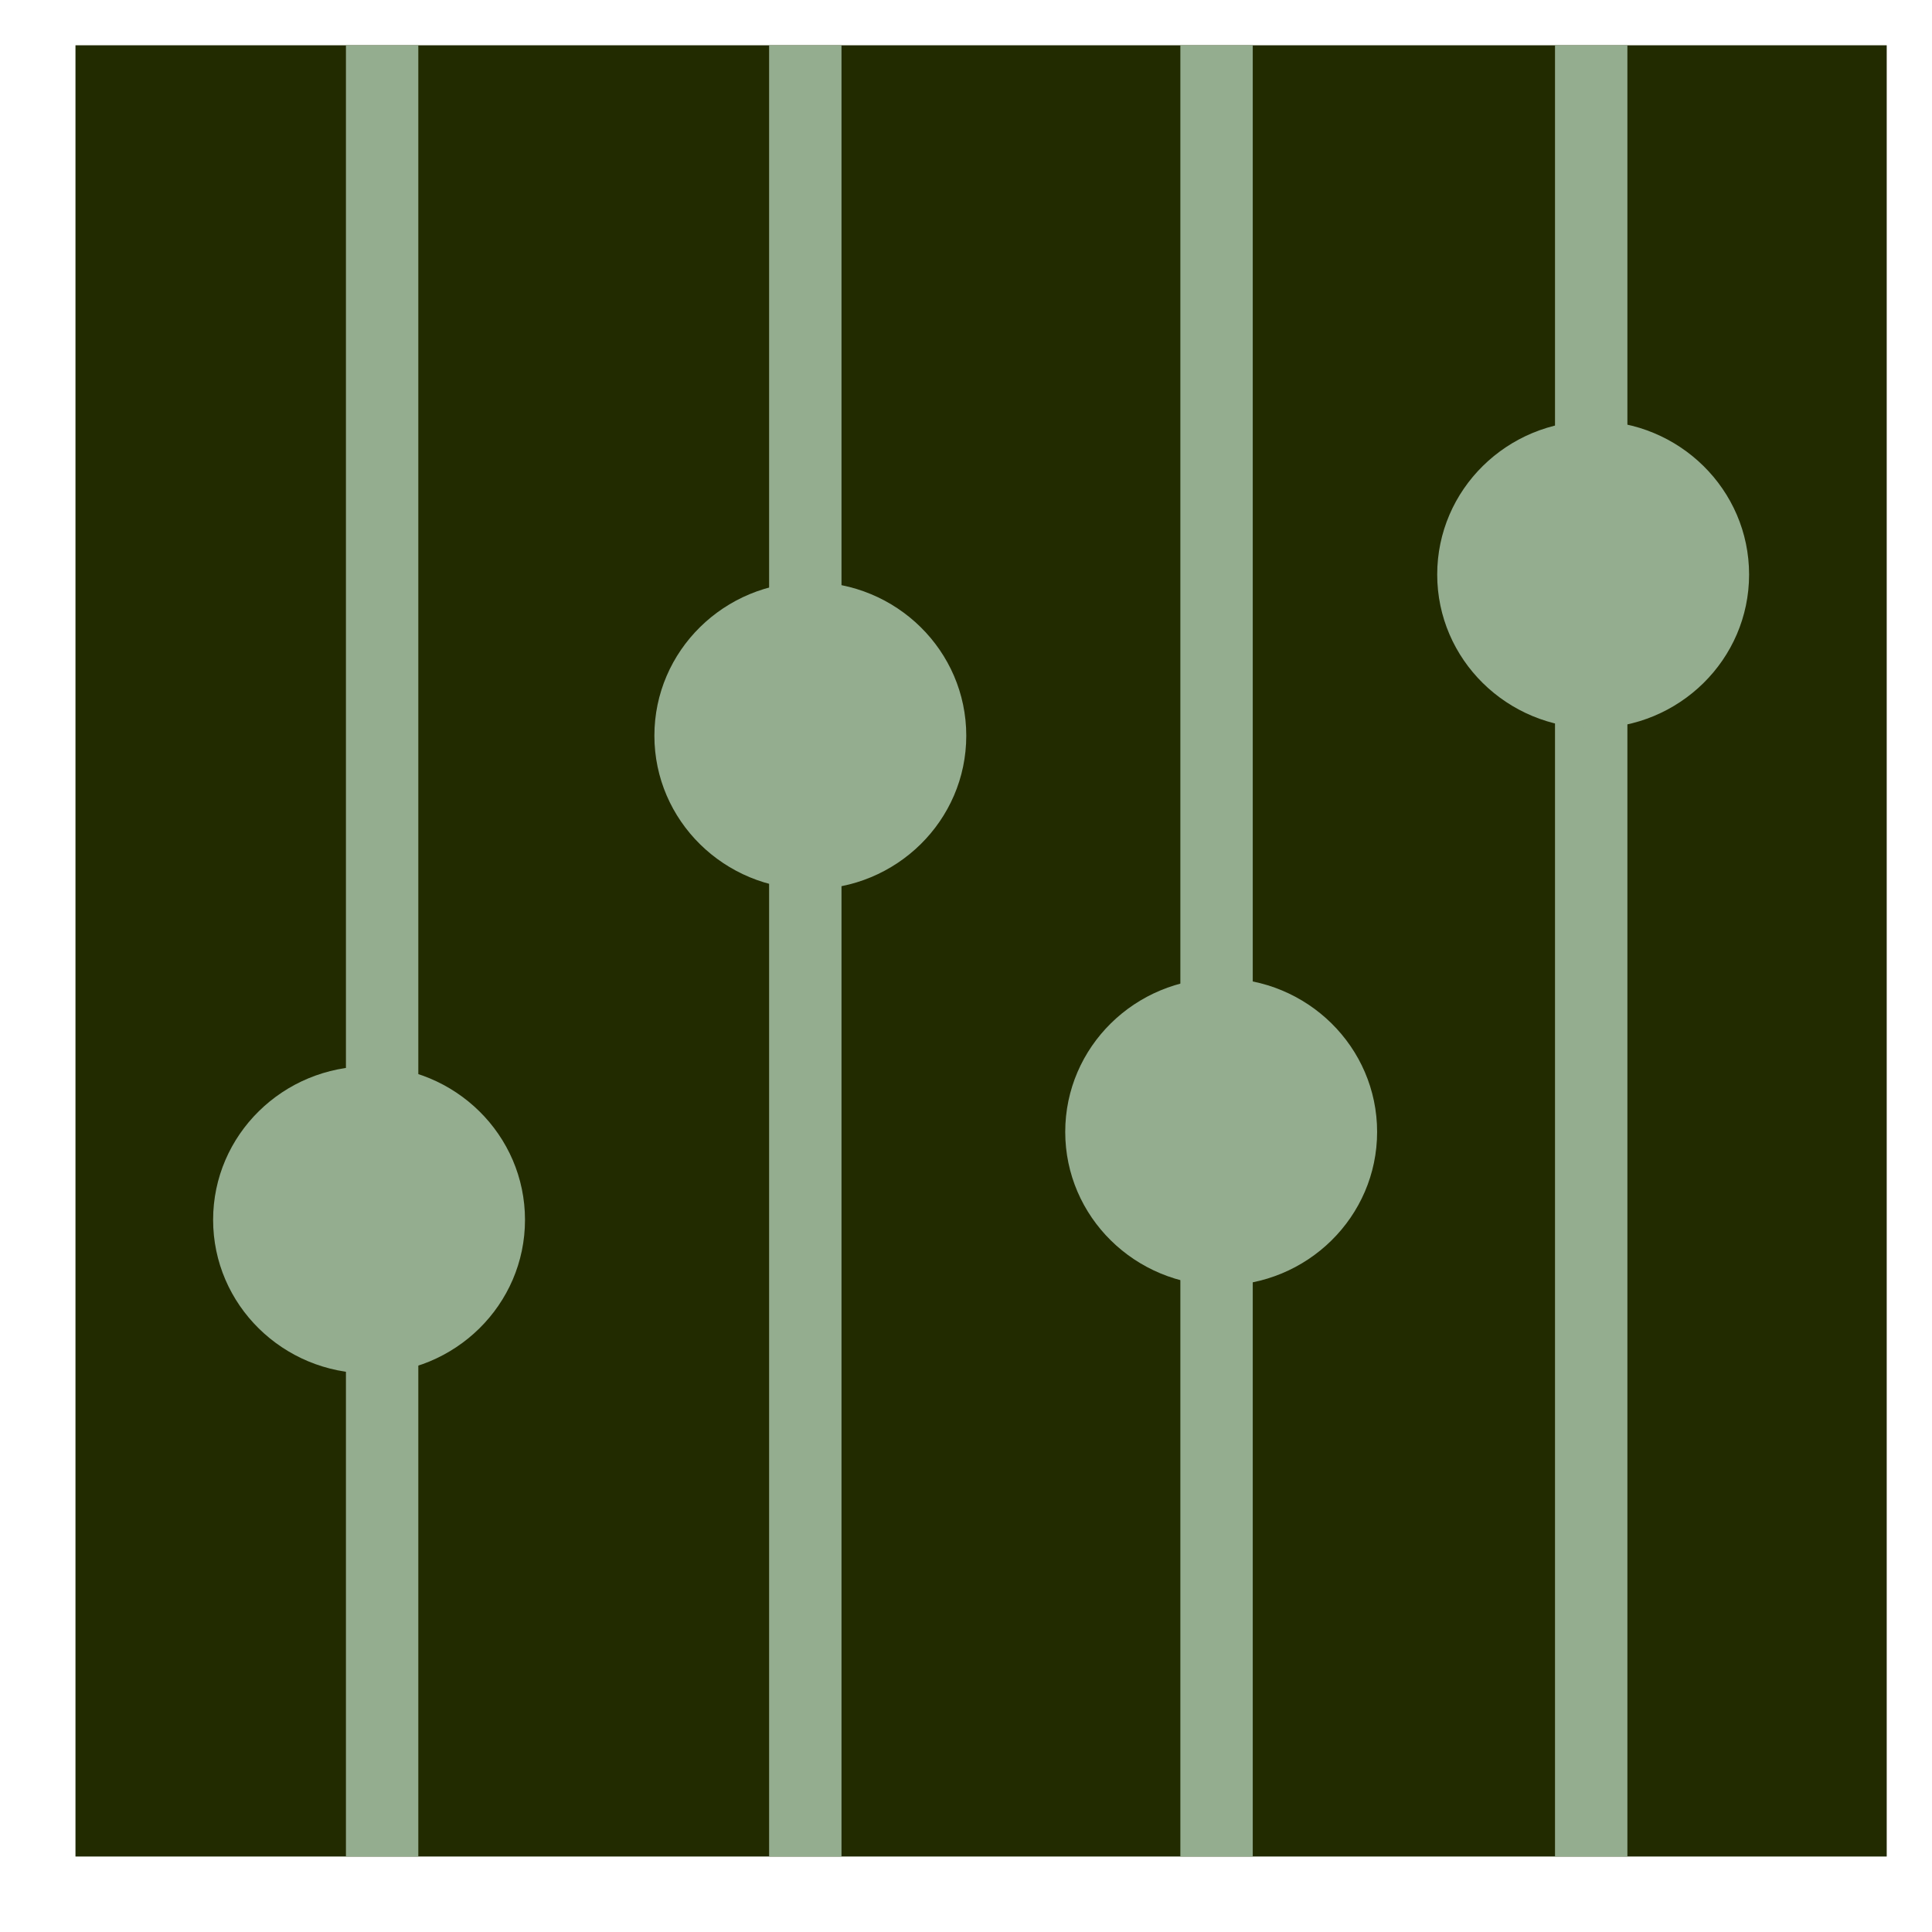
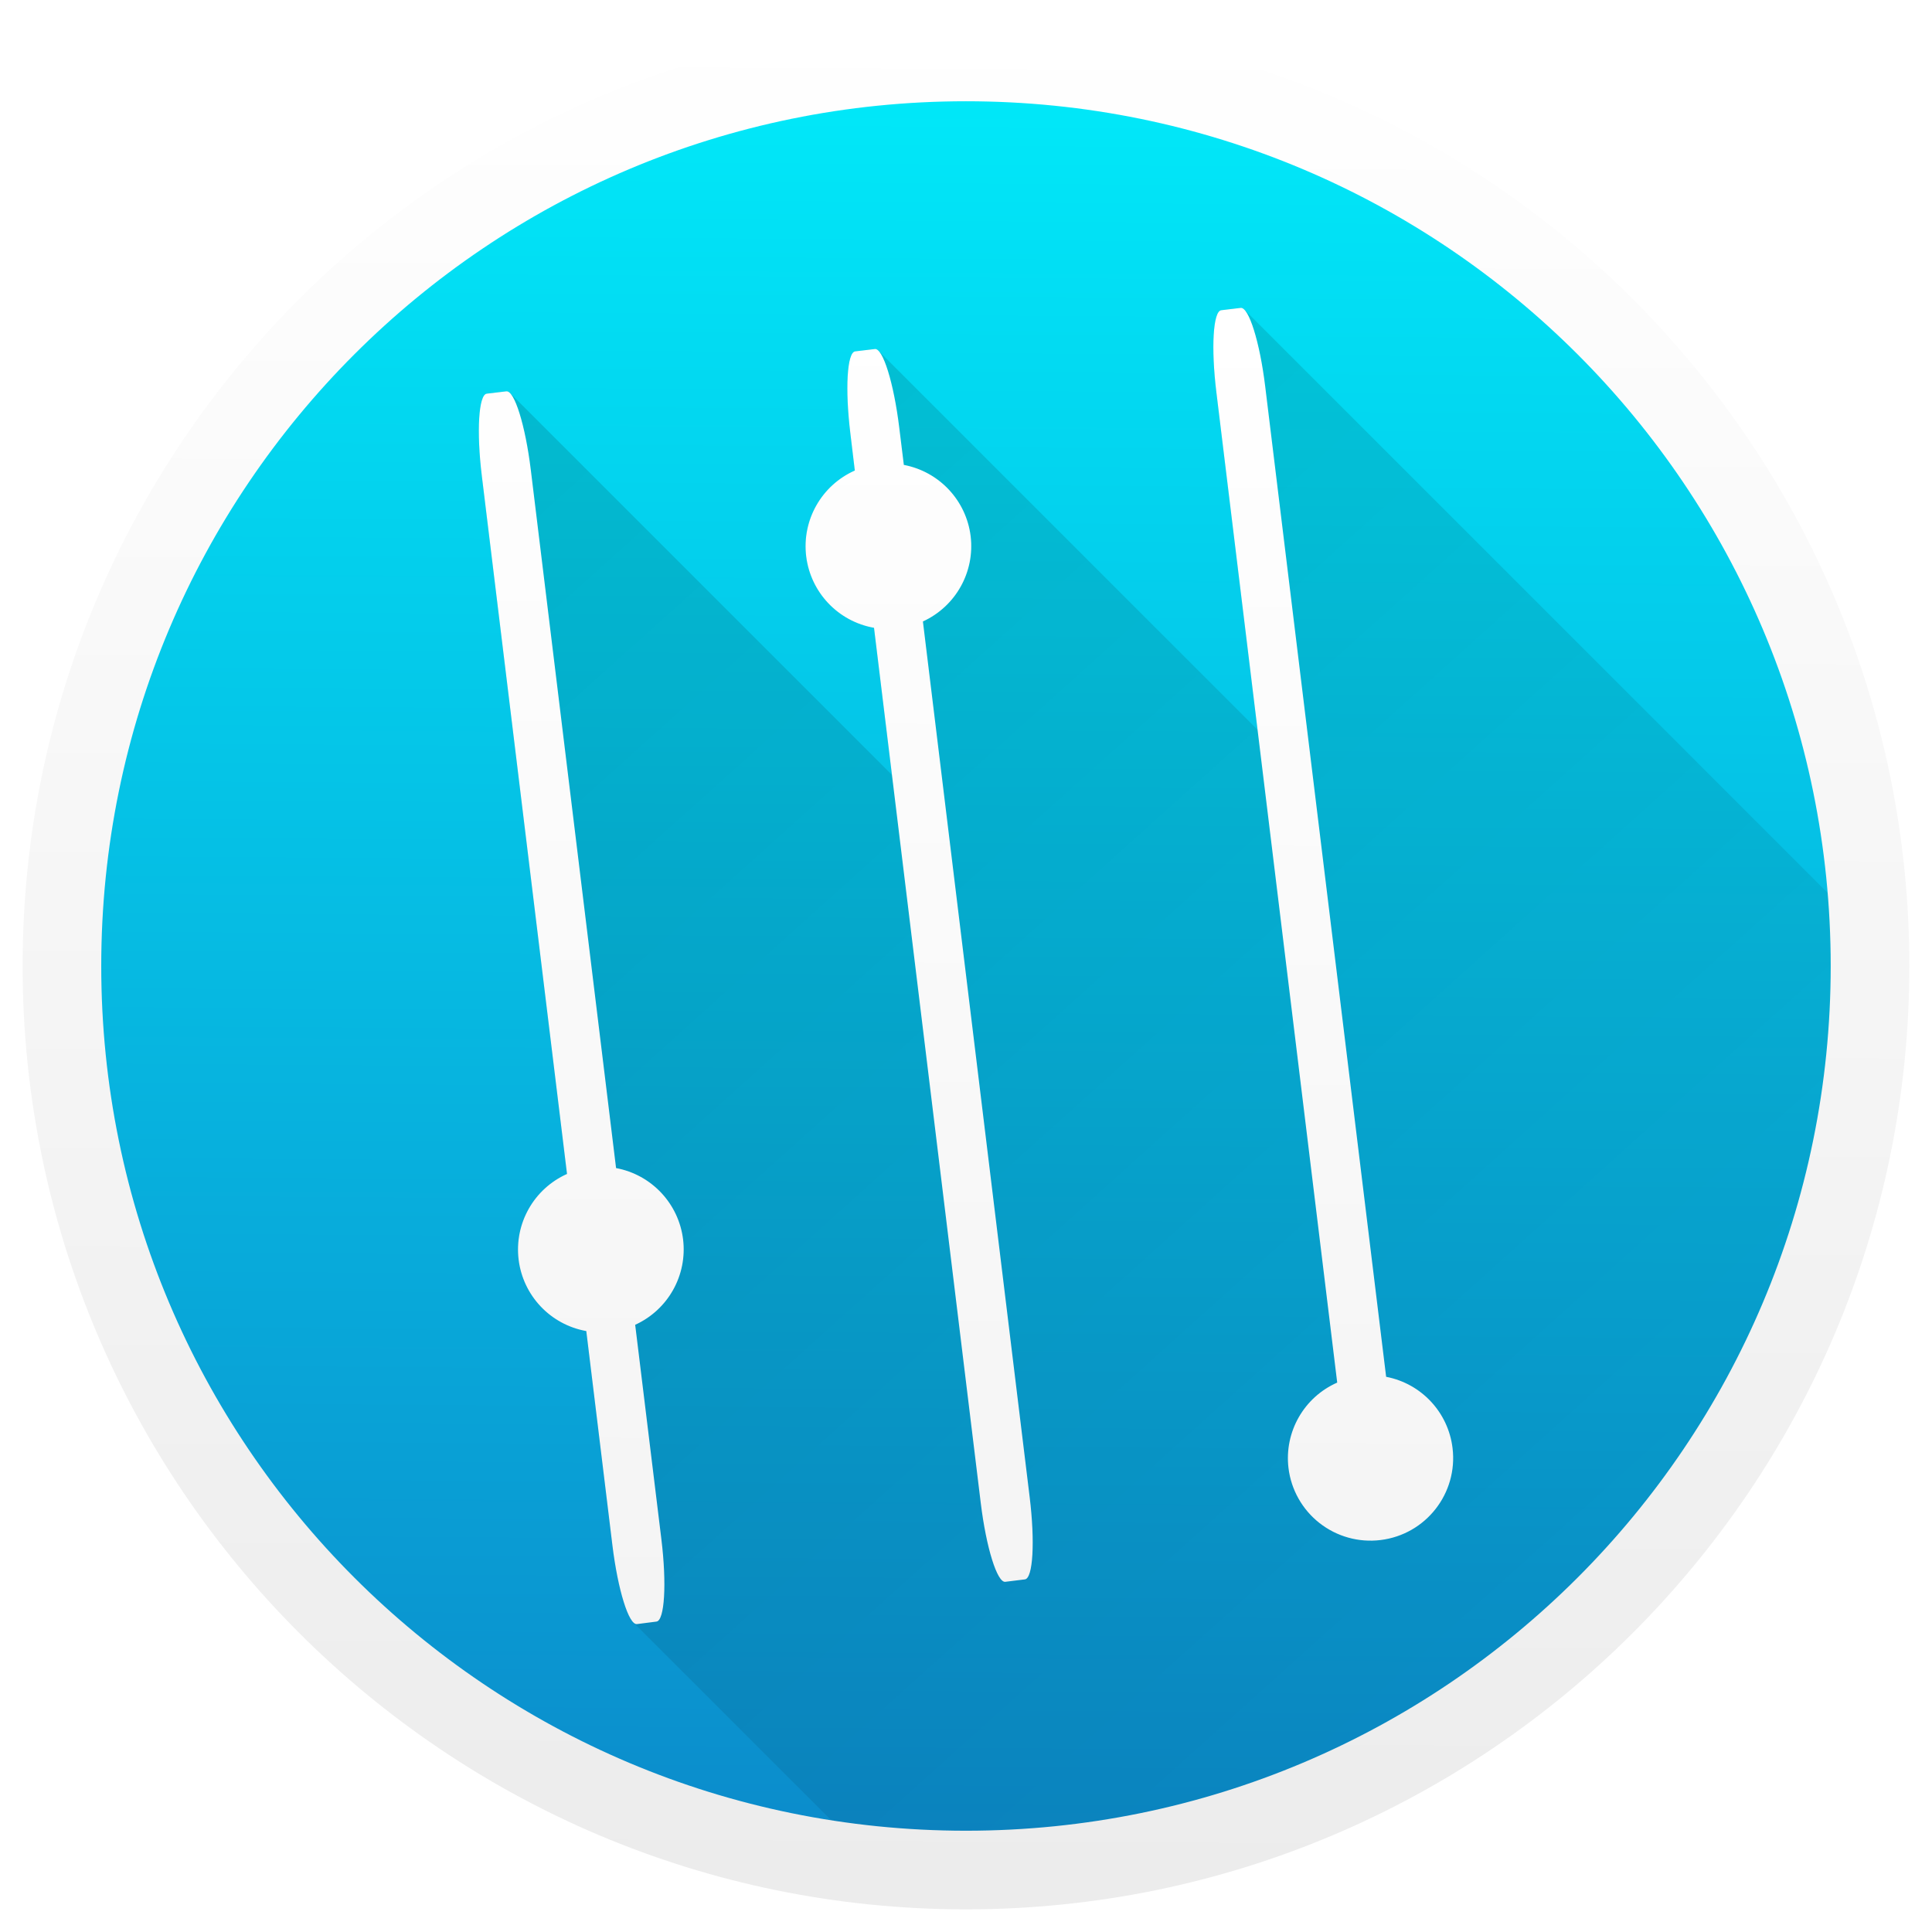
- <svg xmlns="http://www.w3.org/2000/svg" width="512" height="512" viewBox="0 0 135.467 135.467" version="1.1" id="svg8">
-   <defs id="defs2">
-     <marker orient="auto" refY="0.0" refX="0.0" id="marker4938" style="overflow:visible">
-       <path id="path4936" d="M 0.0,0.0 L 5.0,-5.0 L -12.5,0.0 L 5.0,5.0 L 0.0,0.0 z " style="fill-rule:evenodd;stroke:none;stroke-width:1pt;stroke-opacity:1;fill:#222b00;fill-opacity:1" transform="scale(0.8) translate(12.5,0)" />
-     </marker>
-     <marker orient="auto" refY="0.0" refX="0.0" id="marker4910" style="overflow:visible">
-       <path id="path4908" d="M 0.0,0.0 L 5.0,-5.0 L -12.5,0.0 L 5.0,5.0 L 0.0,0.0 z " style="fill-rule:evenodd;stroke:none;stroke-width:1pt;stroke-opacity:1;fill:#222b00;fill-opacity:1" transform="scale(0.8) translate(12.5,0)" />
-     </marker>
-     <marker orient="auto" refY="0.0" refX="0.0" id="Arrow2Lstart" style="overflow:visible">
-       <path id="path4530" style="fill-rule:evenodd;stroke-width:0.625;stroke-linejoin:round;stroke:none;stroke-opacity:1;fill:#222b00;fill-opacity:1" d="M 8.719,4.034 L -2.207,0.016 L 8.719,-4.002 C 6.973,-1.63 6.983,1.616 8.719,4.034 z " transform="scale(1.1) translate(1,0)" />
-     </marker>
-     <marker orient="auto" refY="0.0" refX="0.0" id="Arrow1Lstart" style="overflow:visible">
-       <path id="path4512" d="M 0.0,0.0 L 5.0,-5.0 L -12.5,0.0 L 5.0,5.0 L 0.0,0.0 z " style="fill-rule:evenodd;stroke:none;stroke-width:1pt;stroke-opacity:1;fill:#222b00;fill-opacity:1" transform="scale(0.8) translate(12.5,0)" />
-     </marker>
-   </defs>
-   <g id="layer1" transform="translate(0,-161.5333)">
-     <rect style="opacity:1;fill:#222b00;fill-opacity:1;stroke:none;stroke-width:1.105;stroke-miterlimit:4;stroke-dasharray:none;stroke-opacity:1" id="rect4737" width="127" height="127" x="5.292" y="164.708" />
-     <g id="g4707" transform="matrix(1.602088,0,0,1.5,138.7059,-82.35417)" style="fill:#94ad8f;fill-opacity:1">
-       <rect y="164.708" x="-71.438" height="84.667" width="3.168" id="rect4589" style="opacity:1;fill:#94ad8f;fill-opacity:1;stroke:none;stroke-width:0.475;stroke-miterlimit:4;stroke-dasharray:none;stroke-opacity:1" />
-       <ellipse ry="7.179" rx="6.825" cy="219.614" cx="-70.426" id="path4622" style="opacity:1;fill:#94ad8f;fill-opacity:1;stroke:none;stroke-width:1.4;stroke-miterlimit:4;stroke-dasharray:none;stroke-opacity:1" />
-       <rect y="164.708" x="-52.917" height="84.667" width="3.168" id="rect4589-7" style="opacity:1;fill:#94ad8f;fill-opacity:1;stroke:none;stroke-width:0.475;stroke-miterlimit:4;stroke-dasharray:none;stroke-opacity:1" />
-       <rect y="164.708" x="-34.918" height="84.667" width="3.168" id="rect4589-7-3" style="opacity:1;fill:#94ad8f;fill-opacity:1;stroke:none;stroke-width:0.475;stroke-miterlimit:4;stroke-dasharray:none;stroke-opacity:1" />
-       <rect y="164.708" x="-18.521" height="84.667" width="3.168" id="rect4589-7-3-5" style="opacity:1;fill:#94ad8f;fill-opacity:1;stroke:none;stroke-width:0.475;stroke-miterlimit:4;stroke-dasharray:none;stroke-opacity:1" />
-       <ellipse ry="7.179" rx="6.825" cy="196.981" cx="-51.113" id="path4622-6" style="opacity:1;fill:#94ad8f;fill-opacity:1;stroke:none;stroke-width:1.4;stroke-miterlimit:4;stroke-dasharray:none;stroke-opacity:1" />
-       <ellipse ry="7.179" rx="6.825" cy="215.502" cx="-33.132" id="path4622-2" style="opacity:1;fill:#94ad8f;fill-opacity:1;stroke:none;stroke-width:1.4;stroke-miterlimit:4;stroke-dasharray:none;stroke-opacity:1" />
-       <ellipse ry="7.179" rx="6.825" cy="189.448" cx="-16.852" id="path4622-9" style="opacity:1;fill:#94ad8f;fill-opacity:1;stroke:none;stroke-width:1.4;stroke-miterlimit:4;stroke-dasharray:none;stroke-opacity:1" />
-     </g>
+ <svg xmlns="http://www.w3.org/2000/svg" xmlns:xlink="http://www.w3.org/1999/xlink" height="512" width="512">
+   <linearGradient id="a" gradientUnits="userSpaceOnUse" x1="409.397" x2="409.697" xlink:href="#f" y1="546.319" y2="501.277">
+     <stop offset="0" stop-color="#0c89ca" />
+     <stop offset="1" stop-color="#00ebfa" />
+   </linearGradient>
+   <linearGradient id="b" gradientUnits="userSpaceOnUse" x1="407.829" x2="408.066" xlink:href="#f" y1="546.344" y2="500.72" />
+   <linearGradient id="c" gradientUnits="userSpaceOnUse" x1="409.397" x2="409.697" xlink:href="#a" y1="546.319" y2="501.277" />
+   <linearGradient id="d" gradientUnits="userSpaceOnUse" x1="13.28" x2="38.029" y1="10.598" y2="38.117">
+     <stop offset="0" stop-opacity=".137" />
+     <stop offset="1" stop-opacity=".059" />
+   </linearGradient>
+   <linearGradient id="e" gradientUnits="userSpaceOnUse" x1="409.827" x2="410.06" y1="539.741" y2="507.724">
+     <stop offset="0" stop-color="#f4f4f4" />
+     <stop offset="1" stop-color="#fff" />
+   </linearGradient>
+   <linearGradient id="f">
+     <stop offset="0" stop-color="#ececec" />
+     <stop offset="1" stop-color="#fff" />
+   </linearGradient>
+   <g transform="matrix(10.86956 0 0 10.86956 -4184.994 -5437.456)">
+     <rect fill="url(#c)" height="45.042" ry="22.521" width="45.042" x="386.051" y="501.277" />
+     <path d="m30.406 8.652-.453.055c-.189.023-.24.876-.113 1.912l.961 7.875-8.844-8.844c-.002-.002-.004-.002-.006-.004-.027-.025-.053-.038-.078-.035l-.457.055c-.19.024-.238.879-.111 1.918l.104.861c-.777.345-1.238 1.156-1.135 2 .103.843.745 1.52 1.582 1.668l.418 3.432-8.908-8.908c-.002-.002-.004-.002-.006-.004-.027-.025-.053-.038-.078-.035l-.457.055c-.19.023-.242.879-.115 1.918l1.986 16.279c-.774.346-1.232 1.156-1.129 1.998.104.841.744 1.517 1.578 1.666l.609 4.998c.05.413.122.771.201 1.076.014.053.025.108.039.156.019.066.039.119.059.176.031.088.061.163.092.225.029.058.058.115.086.146.003.004.006.014.01.018l.006.004c.002.002.004.004.006.006l6.547 6.547c4.085-.664 10.584-2.156 14.821-5.862 4.882-4.27 7.272-11.03 7.921-15.444 0-.281-.011-.56-.021-.838l-15.029-15.029c-.002-.002-.004-.002-.006-.004-.027-.025-.053-.038-.078-.035zm-6.451 6.34-.959.973c.427-.197.768-.542.959-.973z" fill="url(#d)" stroke-width=".867" transform="matrix(1.045454 0 0 1.045454 383.4805 498.7071)" />
+     <path d="m408.571 500.798c-12.691 0-23 10.309-23 23s10.309 23 23 23c12.691 0 23-10.309 23-23s-10.309-23-23-23zm0 1.917c11.656 0 21.083 9.428 21.083 21.083 0 11.656-9.428 21.083-21.083 21.083-11.656 0-21.083-9.428-21.083-21.083 0-11.656 9.428-21.083 21.083-21.083z" fill="url(#b)" />
+     <path d="m415.268 507.753-.474.057c-.198.024-.251.916-.118 1.999l2.946 24.146a2.014 2.014 0 0 0 -1.188 2.081 2.014 2.014 0 0 0 2.244 1.758 2.014 2.014 0 0 0 1.756-2.244 2.014 2.014 0 0 0 -1.619-1.736l-2.949-24.15c-.132-1.083-.4-1.935-.598-1.911zm-8.921 1.003-.478.057c-.198.025-.249.919-.116 2.005l.108.9a2.02 2.02 0 0 0 -1.186 2.091 2.02 2.02 0 0 0 1.654 1.744l2.603 21.342c.133 1.086.4 1.942.598 1.917l.478-.059c.198-.025.249-.919.116-2.005l-2.603-21.35a2.02 2.02 0 0 0 1.164-2.079 2.02 2.02 0 0 0 -1.629-1.738l-.112-.911c-.133-1.086-.398-1.94-.596-1.915zm-8.982 1.031-.478.057c-.198.024-.253.919-.12 2.005l2.077 17.019a2.02 2.02 0 0 0 -1.18 2.089 2.02 2.02 0 0 0 1.65 1.742l.637 5.225c.133 1.086.4 1.944.598 1.919l.476-.061c.198-.024.253-.919.12-2.005l-.639-5.231a2.02 2.02 0 0 0 1.168-2.081 2.02 2.02 0 0 0 -1.634-1.74l-2.079-17.023c-.133-1.086-.398-1.939-.596-1.915z" fill="url(#e)" stroke-width=".907" />
  </g>
</svg>
